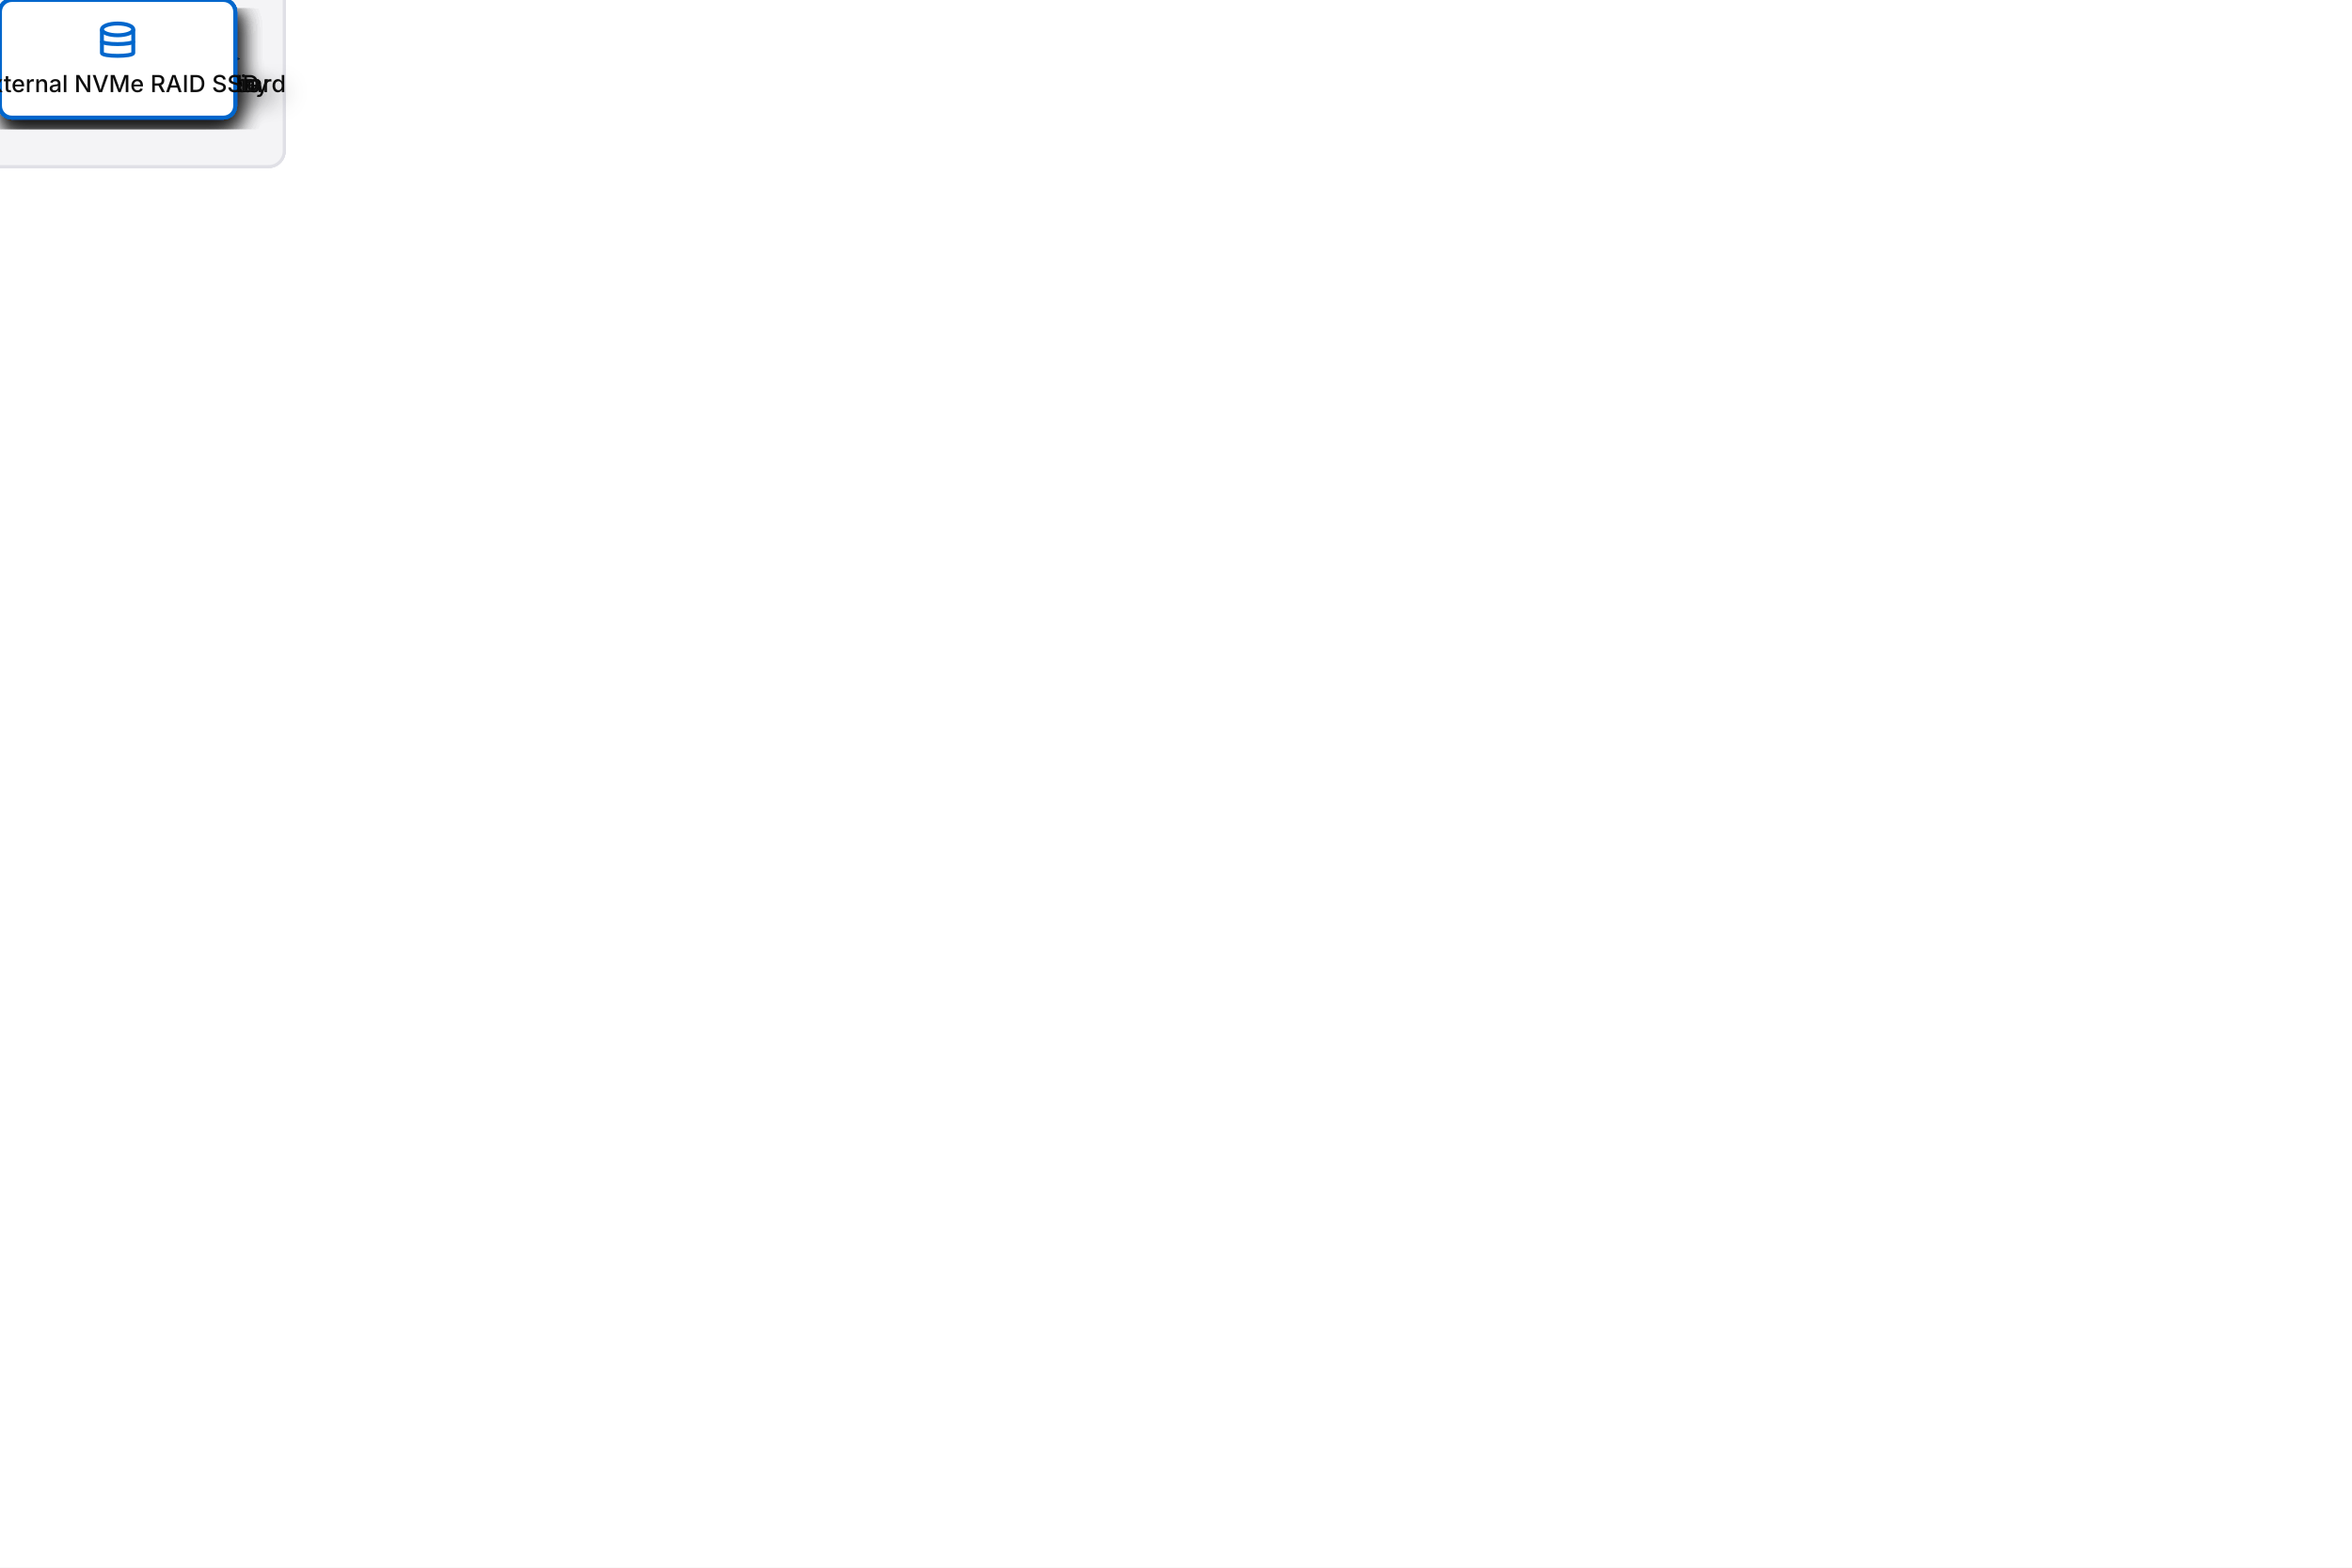
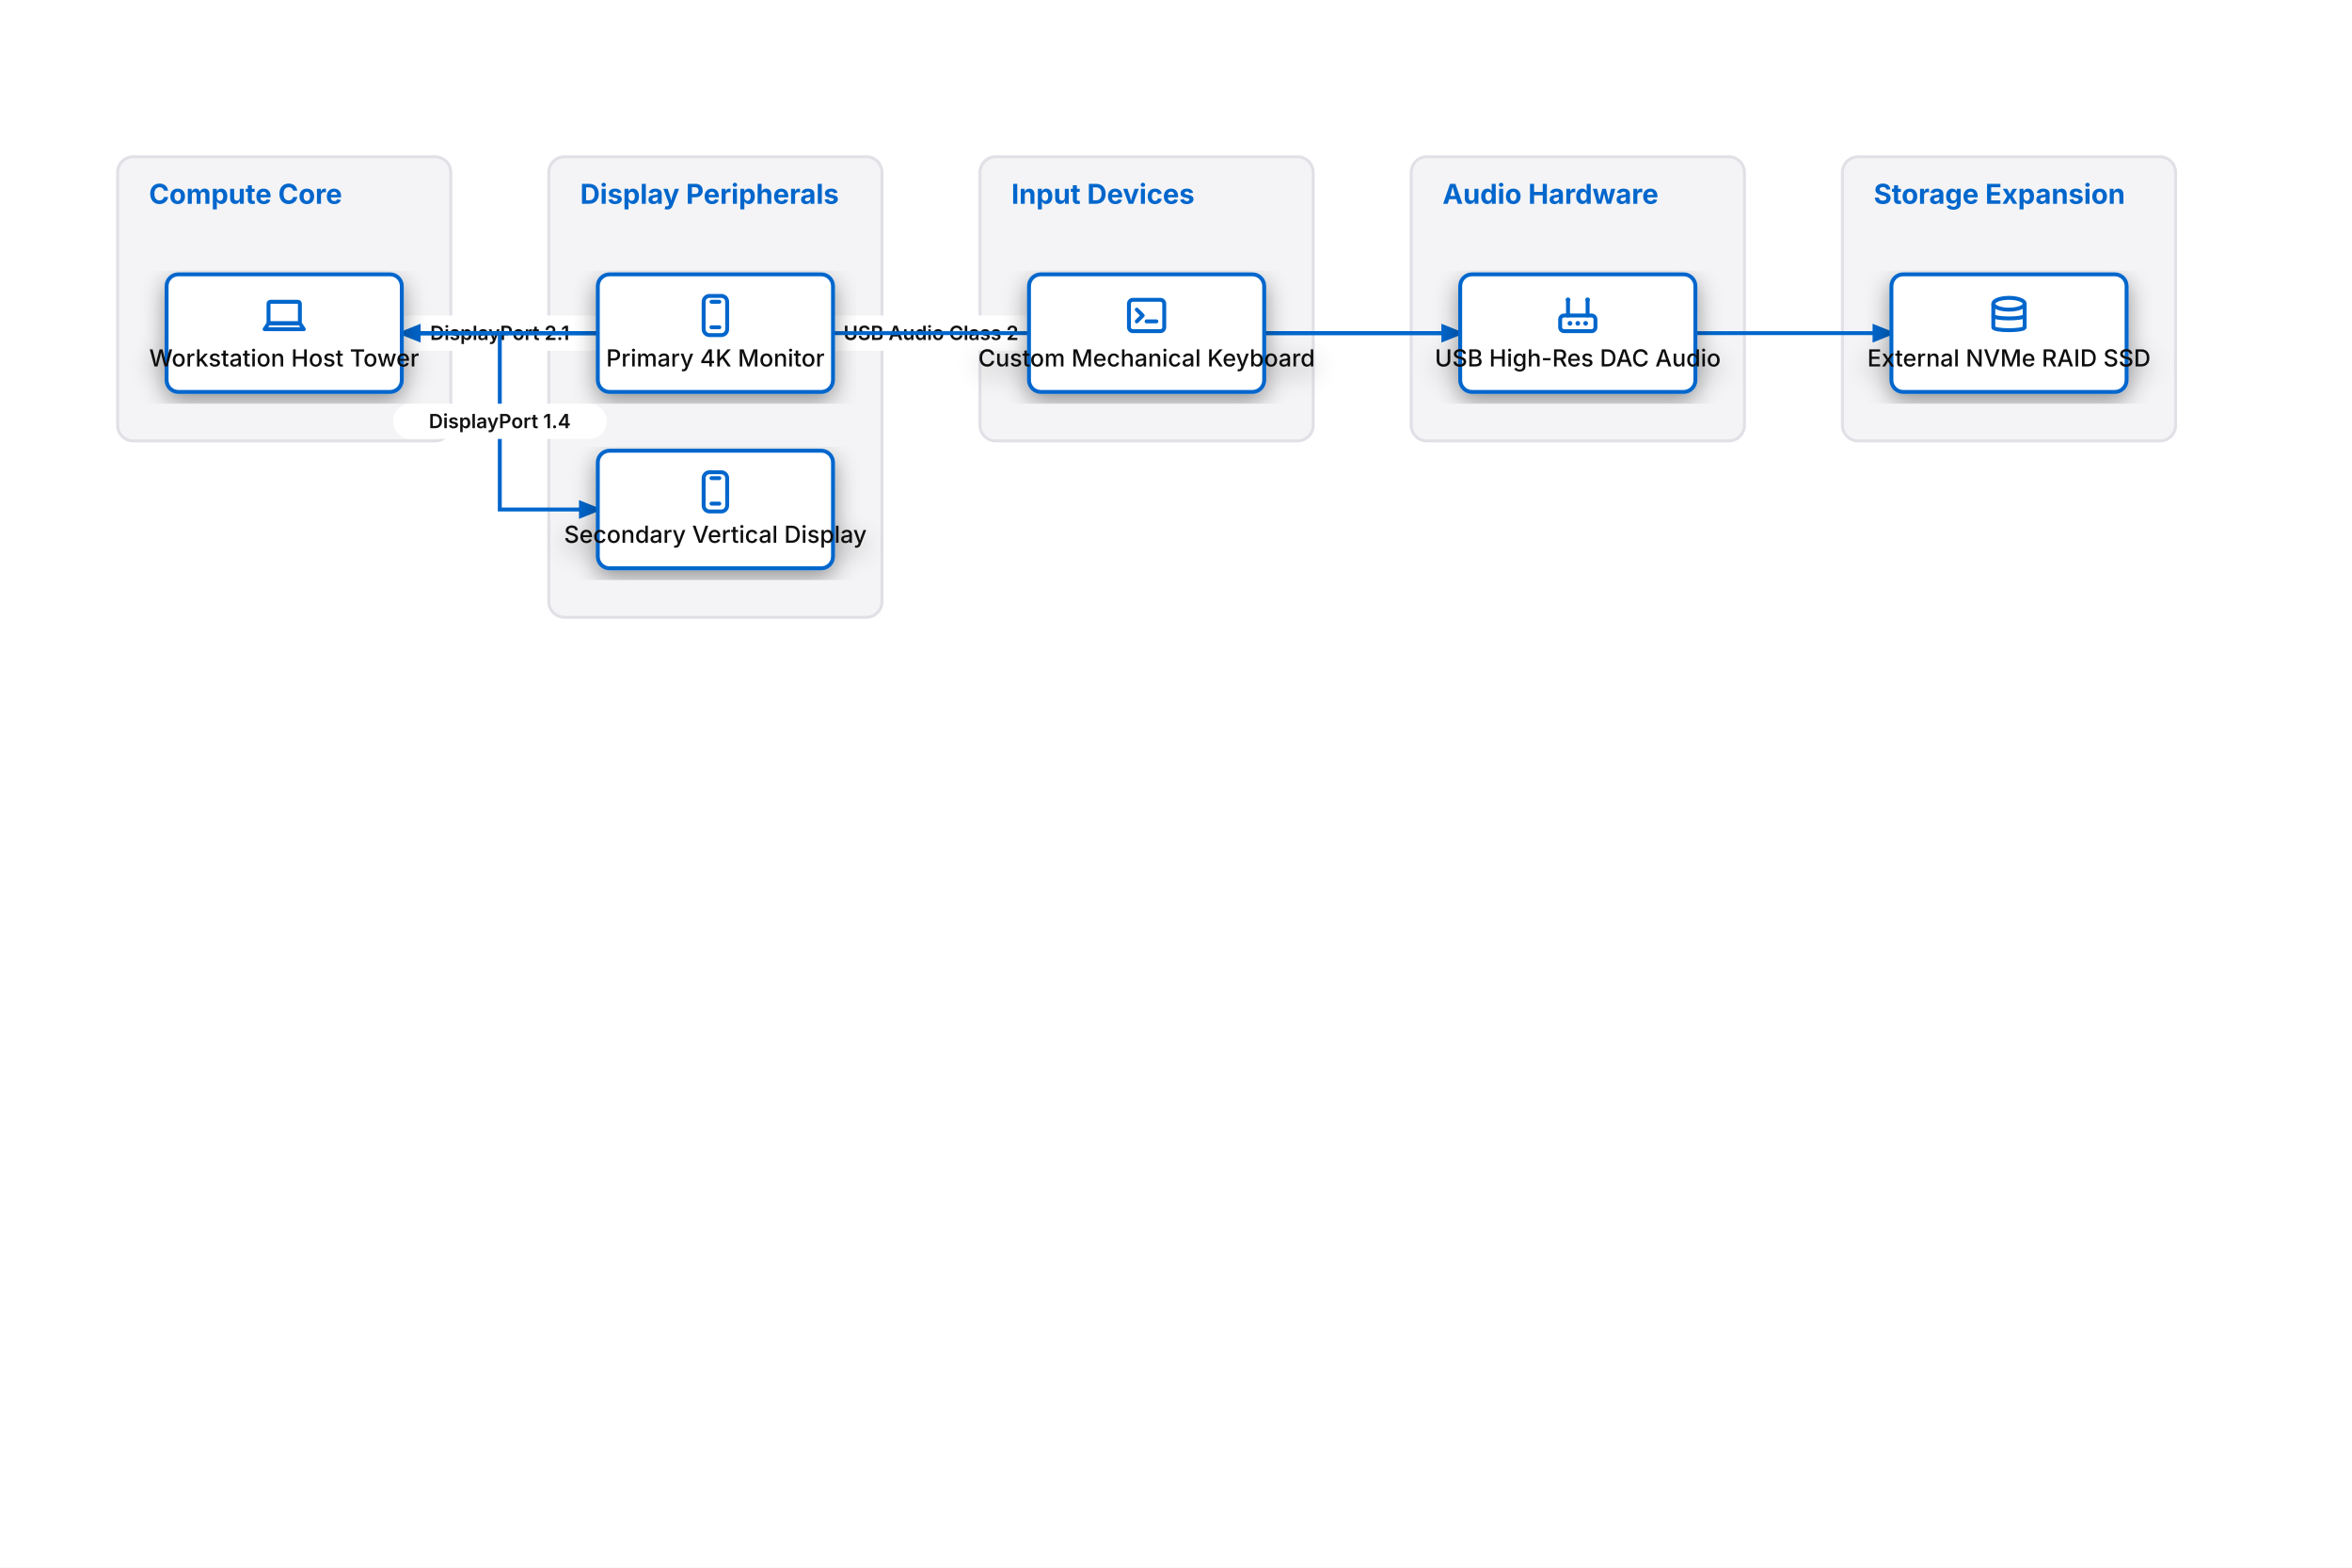
<svg xmlns="http://www.w3.org/2000/svg" viewBox="0 0 1200.0 800.0" width="1200.0" height="800.0">
  <defs>
    <marker id="arrow" viewBox="0 0 10 10" refX="8" refY="5" markerWidth="6" markerHeight="6" orient="auto-start-reverse">
      <path d="M 0 1 L 10 5 L 0 9 z" fill="#0066CC" />
    </marker>
    <filter id="shadow" x="-10%" y="-10%" width="120%" height="120%">
      <feDropShadow dx="0" dy="4" stdDeviation="6" flood-color="#000000" flood-opacity="0.4" />
    </filter>
  </defs>
  <rect width="100%" height="100%" fill="#FFFFFF" />
  <g id="group_1">
-     <rect x="-25.0" y="-60.0" width="170.0" height="145.0" rx="8" fill="#F4F4F6" stroke="#E0E0E6" stroke-width="1.5" />
-     <text x="-9.0" y="-36.0" fill="#0066CC" font-family="Inter, -apple-system, BlinkMacSystemFont, 'Segoe UI', Roboto, sans-serif" font-size="14" font-weight="bold">Compute Core</text>
+     <rect x="60.0" y="80.0" width="170.0" height="145.0" rx="8" fill="#F4F4F6" stroke="#E0E0E6" stroke-width="1.5" />
+     <text x="76.0" y="104.0" fill="#0066CC" font-family="Inter, -apple-system, BlinkMacSystemFont, 'Segoe UI', Roboto, sans-serif" font-size="14" font-weight="bold">Compute Core</text>
  </g>
  <g id="group_2">
-     <rect x="-25.0" y="-60.0" width="170.0" height="145.0" rx="8" fill="#F4F4F6" stroke="#E0E0E6" stroke-width="1.5" />
-     <text x="-9.0" y="-36.0" fill="#0066CC" font-family="Inter, -apple-system, BlinkMacSystemFont, 'Segoe UI', Roboto, sans-serif" font-size="14" font-weight="bold">Display Peripherals</text>
+     <rect x="280.0" y="80.0" width="170.0" height="235.0" rx="8" fill="#F4F4F6" stroke="#E0E0E6" stroke-width="1.5" />
+     <text x="296.0" y="104.0" fill="#0066CC" font-family="Inter, -apple-system, BlinkMacSystemFont, 'Segoe UI', Roboto, sans-serif" font-size="14" font-weight="bold">Display Peripherals</text>
  </g>
  <g id="group_3">
-     <rect x="-25.0" y="-60.0" width="170.0" height="145.0" rx="8" fill="#F4F4F6" stroke="#E0E0E6" stroke-width="1.5" />
-     <text x="-9.0" y="-36.0" fill="#0066CC" font-family="Inter, -apple-system, BlinkMacSystemFont, 'Segoe UI', Roboto, sans-serif" font-size="14" font-weight="bold">Input Devices</text>
+     <rect x="500.0" y="80.0" width="170.0" height="145.0" rx="8" fill="#F4F4F6" stroke="#E0E0E6" stroke-width="1.5" />
+     <text x="516.0" y="104.0" fill="#0066CC" font-family="Inter, -apple-system, BlinkMacSystemFont, 'Segoe UI', Roboto, sans-serif" font-size="14" font-weight="bold">Input Devices</text>
  </g>
  <g id="group_4">
-     <rect x="-25.0" y="-60.0" width="170.0" height="145.0" rx="8" fill="#F4F4F6" stroke="#E0E0E6" stroke-width="1.5" />
-     <text x="-9.0" y="-36.0" fill="#0066CC" font-family="Inter, -apple-system, BlinkMacSystemFont, 'Segoe UI', Roboto, sans-serif" font-size="14" font-weight="bold">Audio Hardware</text>
+     <rect x="720.0" y="80.0" width="170.0" height="145.0" rx="8" fill="#F4F4F6" stroke="#E0E0E6" stroke-width="1.5" />
+     <text x="736.0" y="104.0" fill="#0066CC" font-family="Inter, -apple-system, BlinkMacSystemFont, 'Segoe UI', Roboto, sans-serif" font-size="14" font-weight="bold">Audio Hardware</text>
  </g>
  <g id="group_5">
-     <rect x="-25.0" y="-60.0" width="170.0" height="145.0" rx="8" fill="#F4F4F6" stroke="#E0E0E6" stroke-width="1.5" />
-     <text x="-9.0" y="-36.0" fill="#0066CC" font-family="Inter, -apple-system, BlinkMacSystemFont, 'Segoe UI', Roboto, sans-serif" font-size="14" font-weight="bold">Storage Expansion</text>
+     <rect x="940.0" y="80.0" width="170.0" height="145.0" rx="8" fill="#F4F4F6" stroke="#E0E0E6" stroke-width="1.5" />
+     <text x="956.0" y="104.0" fill="#0066CC" font-family="Inter, -apple-system, BlinkMacSystemFont, 'Segoe UI', Roboto, sans-serif" font-size="14" font-weight="bold">Storage Expansion</text>
  </g>
-   <path d="M 0.0 30.0 L 120.0 30.0" fill="none" stroke="#0066CC" stroke-width="2" marker-end="url(#arrow)" />
+   <path d="M 205.0 170.0 L 305.0 170.0" fill="none" stroke="#0066CC" stroke-width="2" marker-end="url(#arrow)" />
  <g class="badge">
-     <rect x="5.5" y="21.0" width="109.0" height="18.0" rx="9.0" fill="#FFFFFF" />
-     <text x="60.0" y="33.5" fill="#111111" font-size="10.0" font-family="Inter, -apple-system, BlinkMacSystemFont, 'Segoe UI', Roboto, sans-serif" font-weight="600" text-anchor="middle">DisplayPort 2.1</text>
+     <rect x="200.5" y="161.0" width="109.0" height="18.0" rx="9.0" fill="#FFFFFF" />
+     <text x="255.0" y="173.5" fill="#111111" font-size="10.0" font-family="Inter, -apple-system, BlinkMacSystemFont, 'Segoe UI', Roboto, sans-serif" font-weight="600" text-anchor="middle">DisplayPort 2.1</text>
  </g>
-   <path d="M 0.0 30.0 L 120.0 30.0" fill="none" stroke="#0066CC" stroke-width="2" marker-end="url(#arrow)" />
+   <path d="M 205.0 170.0 L 255.0 170.0 L 255.0 260.0 L 305.0 260.0" fill="none" stroke="#0066CC" stroke-width="2" marker-end="url(#arrow)" />
  <g class="badge">
-     <rect x="5.5" y="21.0" width="109.0" height="18.0" rx="9.0" fill="#FFFFFF" />
-     <text x="60.0" y="33.5" fill="#111111" font-size="10.0" font-family="Inter, -apple-system, BlinkMacSystemFont, 'Segoe UI', Roboto, sans-serif" font-weight="600" text-anchor="middle">DisplayPort 1.4</text>
+     <rect x="200.5" y="206.0" width="109.0" height="18.0" rx="9.0" fill="#FFFFFF" />
+     <text x="255.0" y="218.5" fill="#111111" font-size="10.0" font-family="Inter, -apple-system, BlinkMacSystemFont, 'Segoe UI', Roboto, sans-serif" font-weight="600" text-anchor="middle">DisplayPort 1.4</text>
  </g>
-   <path d="M 0.0 30.0 L 120.0 30.0" fill="none" stroke="#0066CC" stroke-width="2" marker-end="url(#arrow)" />
+   <path d="M 525.0 170.0 L 205.0 170.0" fill="none" stroke="#0066CC" stroke-width="2" marker-end="url(#arrow)" />
  <g class="badge">
-     <rect x="24.1" y="21.0" width="71.8" height="18.0" rx="9.0" fill="#FFFFFF" />
-     <text x="60.0" y="33.5" fill="#111111" font-size="10.0" font-family="Inter, -apple-system, BlinkMacSystemFont, 'Segoe UI', Roboto, sans-serif" font-weight="600" text-anchor="middle">USB-C 2.0</text>
+     <rect x="329.1" y="161.0" width="71.8" height="18.0" rx="9.0" fill="#FFFFFF" />
+     <text x="365.0" y="173.5" fill="#111111" font-size="10.0" font-family="Inter, -apple-system, BlinkMacSystemFont, 'Segoe UI', Roboto, sans-serif" font-weight="600" text-anchor="middle">USB-C 2.0</text>
  </g>
-   <path d="M 0.0 30.0 L 120.0 30.0" fill="none" stroke="#0066CC" stroke-width="2" marker-end="url(#arrow)" />
+   <path d="M 205.0 170.0 L 745.0 170.0" fill="none" stroke="#0066CC" stroke-width="2" marker-end="url(#arrow)" />
  <g class="badge">
-     <rect x="-0.7" y="21.0" width="121.4" height="18.0" rx="9.0" fill="#FFFFFF" />
-     <text x="60.0" y="33.5" fill="#111111" font-size="10.0" font-family="Inter, -apple-system, BlinkMacSystemFont, 'Segoe UI', Roboto, sans-serif" font-weight="600" text-anchor="middle">USB Audio Class 2</text>
+     <rect x="414.3" y="161.0" width="121.4" height="18.0" rx="9.0" fill="#FFFFFF" />
+     <text x="475.0" y="173.5" fill="#111111" font-size="10.0" font-family="Inter, -apple-system, BlinkMacSystemFont, 'Segoe UI', Roboto, sans-serif" font-weight="600" text-anchor="middle">USB Audio Class 2</text>
  </g>
-   <path d="M 0.0 30.0 L 120.0 30.0" fill="none" stroke="#0066CC" stroke-width="2" marker-end="url(#arrow)" />
+   <path d="M 205.0 170.0 L 965.0 170.0" fill="none" stroke="#0066CC" stroke-width="2" marker-end="url(#arrow)" />
  <g class="badge">
-     <rect x="11.7" y="21.0" width="96.6" height="18.0" rx="9.0" fill="#FFFFFF" />
-     <text x="60.0" y="33.5" fill="#111111" font-size="10.0" font-family="Inter, -apple-system, BlinkMacSystemFont, 'Segoe UI', Roboto, sans-serif" font-weight="600" text-anchor="middle">Thunderbolt 4</text>
+     <rect x="536.7" y="161.0" width="96.6" height="18.0" rx="9.0" fill="#FFFFFF" />
+     <text x="585.0" y="173.5" fill="#111111" font-size="10.0" font-family="Inter, -apple-system, BlinkMacSystemFont, 'Segoe UI', Roboto, sans-serif" font-weight="600" text-anchor="middle">Thunderbolt 4</text>
  </g>
  <g id="pc_host" filter="url(#shadow)">
-     <rect x="0.0" y="0.0" width="120.0" height="60.0" rx="6.0" fill="#FFFFFF" stroke="#0066CC" stroke-width="2.0" />
-     <g class="icon icon-laptop" transform="translate(48.0, 9.0) scale(1.0)">
+     <rect x="85.0" y="140.0" width="120.0" height="60.0" rx="6.0" fill="#FFFFFF" stroke="#0066CC" stroke-width="2.0" />
+     <g class="icon icon-laptop" transform="translate(133.0, 149.0) scale(1.0)">
      <rect x="4" y="5" width="16" height="11" rx="1" fill="none" stroke="#0066CC" stroke-width="2.0" />
      <path d="M 2 19 H 22 L 20 16 H 4 Z" fill="none" stroke="#0066CC" stroke-width="2.0" stroke-linejoin="round" />
    </g>
-     <text x="60.0" y="47.0" text-anchor="middle" fill="#111111" font-family="Inter, -apple-system, BlinkMacSystemFont, 'Segoe UI', Roboto, sans-serif" font-size="12" font-weight="500">Workstation Host Tower</text>
+     <text x="145.0" y="187.0" text-anchor="middle" fill="#111111" font-family="Inter, -apple-system, BlinkMacSystemFont, 'Segoe UI', Roboto, sans-serif" font-size="12" font-weight="500">Workstation Host Tower</text>
  </g>
  <g id="display1" filter="url(#shadow)">
-     <rect x="0.0" y="0.0" width="120.0" height="60.0" rx="6.0" fill="#FFFFFF" stroke="#0066CC" stroke-width="2.0" />
-     <g class="icon icon-mobile" transform="translate(48.0, 9.0) scale(1.0)">
+     <rect x="305.0" y="140.0" width="120.0" height="60.0" rx="6.0" fill="#FFFFFF" stroke="#0066CC" stroke-width="2.0" />
+     <g class="icon icon-mobile" transform="translate(353.0, 149.0) scale(1.0)">
      <rect x="6" y="2" width="12" height="20" rx="3" fill="none" stroke="#0066CC" stroke-width="2.0" />
      <line x1="10" y1="18" x2="14" y2="18" stroke="#0066CC" stroke-width="2.0" stroke-linecap="round" />
      <line x1="10" y1="5" x2="14" y2="5" stroke="#0066CC" stroke-width="2.0" stroke-linecap="round" />
    </g>
-     <text x="60.0" y="47.0" text-anchor="middle" fill="#111111" font-family="Inter, -apple-system, BlinkMacSystemFont, 'Segoe UI', Roboto, sans-serif" font-size="12" font-weight="500">Primary 4K Monitor</text>
+     <text x="365.0" y="187.0" text-anchor="middle" fill="#111111" font-family="Inter, -apple-system, BlinkMacSystemFont, 'Segoe UI', Roboto, sans-serif" font-size="12" font-weight="500">Primary 4K Monitor</text>
  </g>
  <g id="display2" filter="url(#shadow)">
-     <rect x="0.0" y="0.0" width="120.0" height="60.0" rx="6.0" fill="#FFFFFF" stroke="#0066CC" stroke-width="2.0" />
-     <g class="icon icon-mobile" transform="translate(48.0, 9.0) scale(1.0)">
+     <rect x="305.0" y="230.0" width="120.0" height="60.0" rx="6.0" fill="#FFFFFF" stroke="#0066CC" stroke-width="2.0" />
+     <g class="icon icon-mobile" transform="translate(353.0, 239.0) scale(1.0)">
      <rect x="6" y="2" width="12" height="20" rx="3" fill="none" stroke="#0066CC" stroke-width="2.0" />
      <line x1="10" y1="18" x2="14" y2="18" stroke="#0066CC" stroke-width="2.0" stroke-linecap="round" />
      <line x1="10" y1="5" x2="14" y2="5" stroke="#0066CC" stroke-width="2.0" stroke-linecap="round" />
    </g>
-     <text x="60.0" y="47.0" text-anchor="middle" fill="#111111" font-family="Inter, -apple-system, BlinkMacSystemFont, 'Segoe UI', Roboto, sans-serif" font-size="12" font-weight="500">Secondary Vertical Display</text>
+     <text x="365.0" y="277.0" text-anchor="middle" fill="#111111" font-family="Inter, -apple-system, BlinkMacSystemFont, 'Segoe UI', Roboto, sans-serif" font-size="12" font-weight="500">Secondary Vertical Display</text>
  </g>
  <g id="keyboard" filter="url(#shadow)">
-     <rect x="0.0" y="0.0" width="120.0" height="60.0" rx="6.0" fill="#FFFFFF" stroke="#0066CC" stroke-width="2.0" />
-     <g class="icon icon-terminal" transform="translate(48.0, 9.0) scale(1.0)">
+     <rect x="525.0" y="140.0" width="120.0" height="60.0" rx="6.0" fill="#FFFFFF" stroke="#0066CC" stroke-width="2.0" />
+     <g class="icon icon-terminal" transform="translate(573.0, 149.0) scale(1.0)">
      <rect x="3" y="4" width="18" height="16" rx="2" fill="none" stroke="#0066CC" stroke-width="2.0" />
      <polyline points="7,9 10,12 7,15" fill="none" stroke="#0066CC" stroke-width="2.0" stroke-linecap="round" stroke-linejoin="round" />
      <line x1="12" y1="15" x2="17" y2="15" stroke="#0066CC" stroke-width="2.0" stroke-linecap="round" />
    </g>
-     <text x="60.0" y="47.0" text-anchor="middle" fill="#111111" font-family="Inter, -apple-system, BlinkMacSystemFont, 'Segoe UI', Roboto, sans-serif" font-size="12" font-weight="500">Custom Mechanical Keyboard</text>
+     <text x="585.0" y="187.0" text-anchor="middle" fill="#111111" font-family="Inter, -apple-system, BlinkMacSystemFont, 'Segoe UI', Roboto, sans-serif" font-size="12" font-weight="500">Custom Mechanical Keyboard</text>
  </g>
  <g id="dac" filter="url(#shadow)">
-     <rect x="0.0" y="0.0" width="120.0" height="60.0" rx="6.0" fill="#FFFFFF" stroke="#0066CC" stroke-width="2.0" />
-     <g class="icon icon-router" transform="translate(48.0, 9.0) scale(1.0)">
+     <rect x="745.0" y="140.0" width="120.0" height="60.0" rx="6.0" fill="#FFFFFF" stroke="#0066CC" stroke-width="2.0" />
+     <g class="icon icon-router" transform="translate(793.0, 149.0) scale(1.0)">
      <rect x="3" y="12" width="18" height="8" rx="2" fill="none" stroke="#0066CC" stroke-width="2.0" />
      <line x1="7" y1="12" x2="7" y2="5" stroke="#0066CC" stroke-width="2.0" stroke-linecap="round" />
      <line x1="17" y1="12" x2="17" y2="5" stroke="#0066CC" stroke-width="2.0" stroke-linecap="round" />
      <circle cx="7" cy="4" r="1.2" fill="#0066CC" />
      <circle cx="17" cy="4" r="1.2" fill="#0066CC" />
      <circle cx="8" cy="16" r="1.2" fill="#0066CC" />
      <circle cx="12" cy="16" r="1.2" fill="#0066CC" />
      <circle cx="16" cy="16" r="1.2" fill="#0066CC" />
    </g>
-     <text x="60.0" y="47.0" text-anchor="middle" fill="#111111" font-family="Inter, -apple-system, BlinkMacSystemFont, 'Segoe UI', Roboto, sans-serif" font-size="12" font-weight="500">USB High-Res DAC Audio</text>
+     <text x="805.0" y="187.0" text-anchor="middle" fill="#111111" font-family="Inter, -apple-system, BlinkMacSystemFont, 'Segoe UI', Roboto, sans-serif" font-size="12" font-weight="500">USB High-Res DAC Audio</text>
  </g>
  <g id="backup_ssd" filter="url(#shadow)">
-     <rect x="0.0" y="0.0" width="120.0" height="60.0" rx="6.0" fill="#FFFFFF" stroke="#0066CC" stroke-width="2.0" />
-     <g class="icon icon-storage" transform="translate(48.0, 9.0) scale(1.0)">
+     <rect x="965.0" y="140.0" width="120.0" height="60.0" rx="6.0" fill="#FFFFFF" stroke="#0066CC" stroke-width="2.0" />
+     <g class="icon icon-storage" transform="translate(1013.0, 149.0) scale(1.0)">
      <ellipse cx="12" cy="6" rx="8" ry="3" fill="none" stroke="#0066CC" stroke-width="2.0" />
      <path d="M 4 6 V 18 C 4 20 20 20 20 18 V 6" fill="none" stroke="#0066CC" stroke-width="2.0" />
      <path d="M 4 12 C 4 14 20 14 20 12" fill="none" stroke="#0066CC" stroke-width="2.0" />
    </g>
-     <text x="60.0" y="47.0" text-anchor="middle" fill="#111111" font-family="Inter, -apple-system, BlinkMacSystemFont, 'Segoe UI', Roboto, sans-serif" font-size="12" font-weight="500">External NVMe RAID SSD</text>
+     <text x="1025.0" y="187.0" text-anchor="middle" fill="#111111" font-family="Inter, -apple-system, BlinkMacSystemFont, 'Segoe UI', Roboto, sans-serif" font-size="12" font-weight="500">External NVMe RAID SSD</text>
  </g>
</svg>
